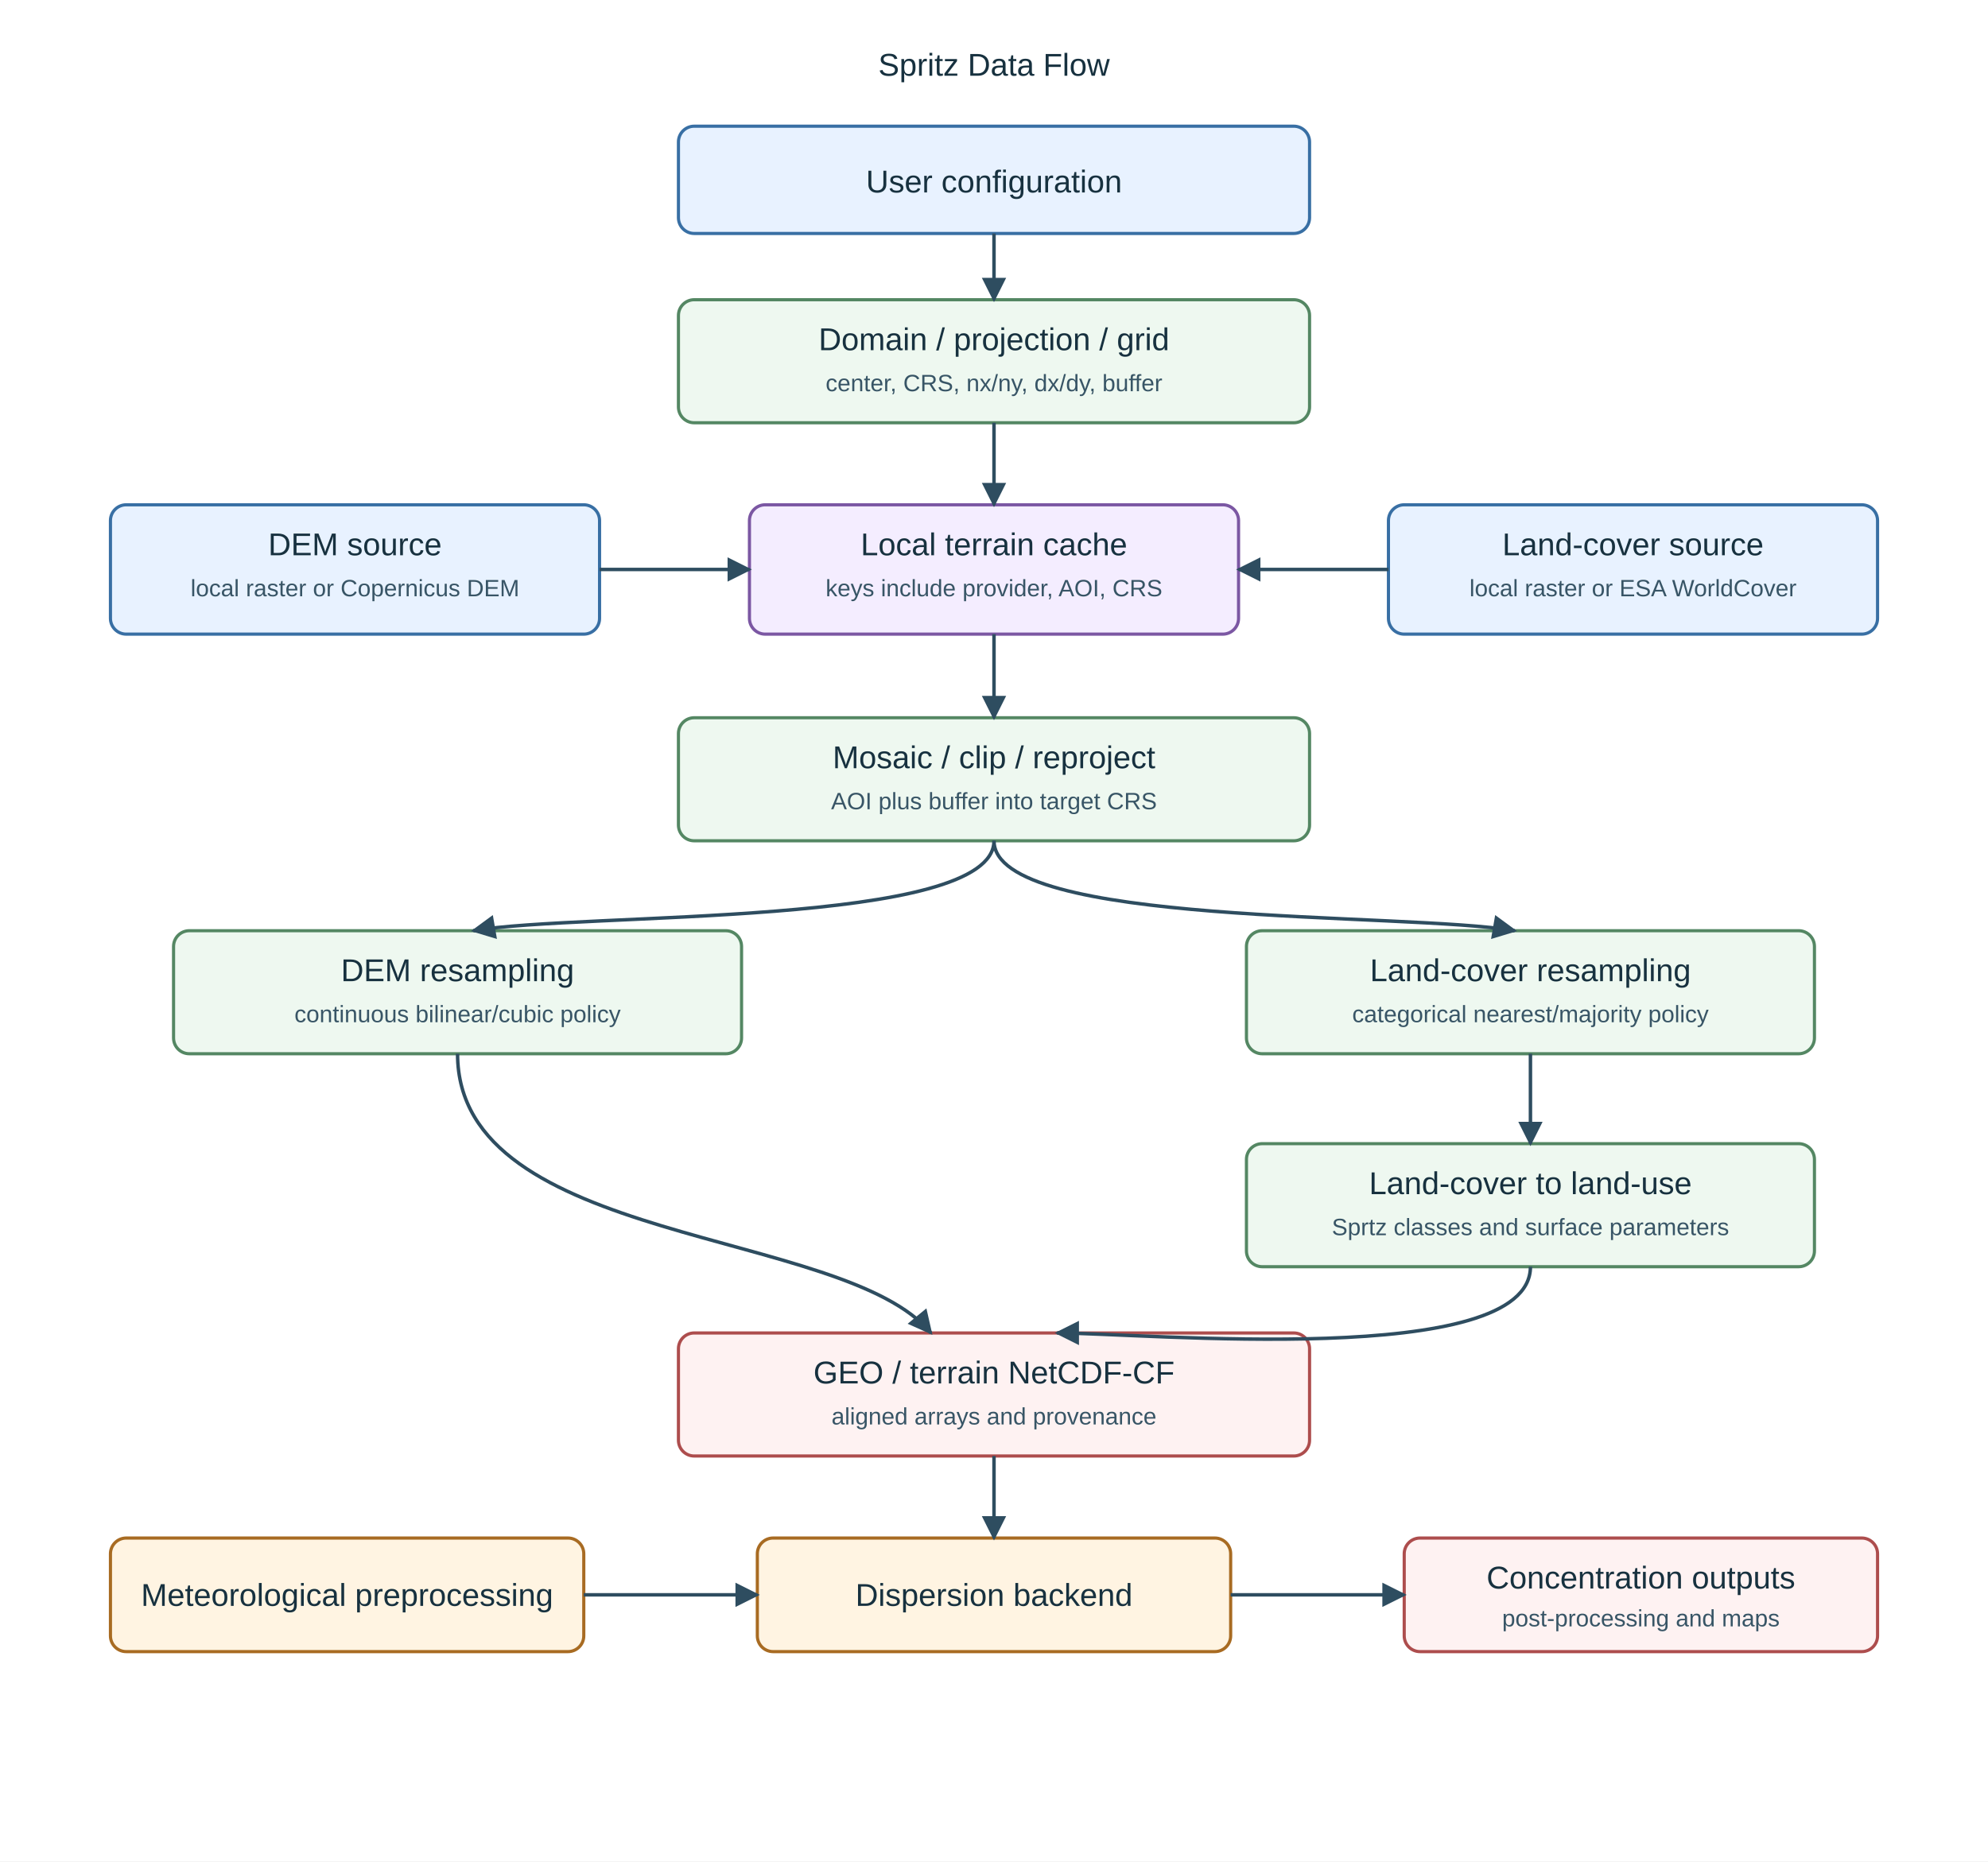
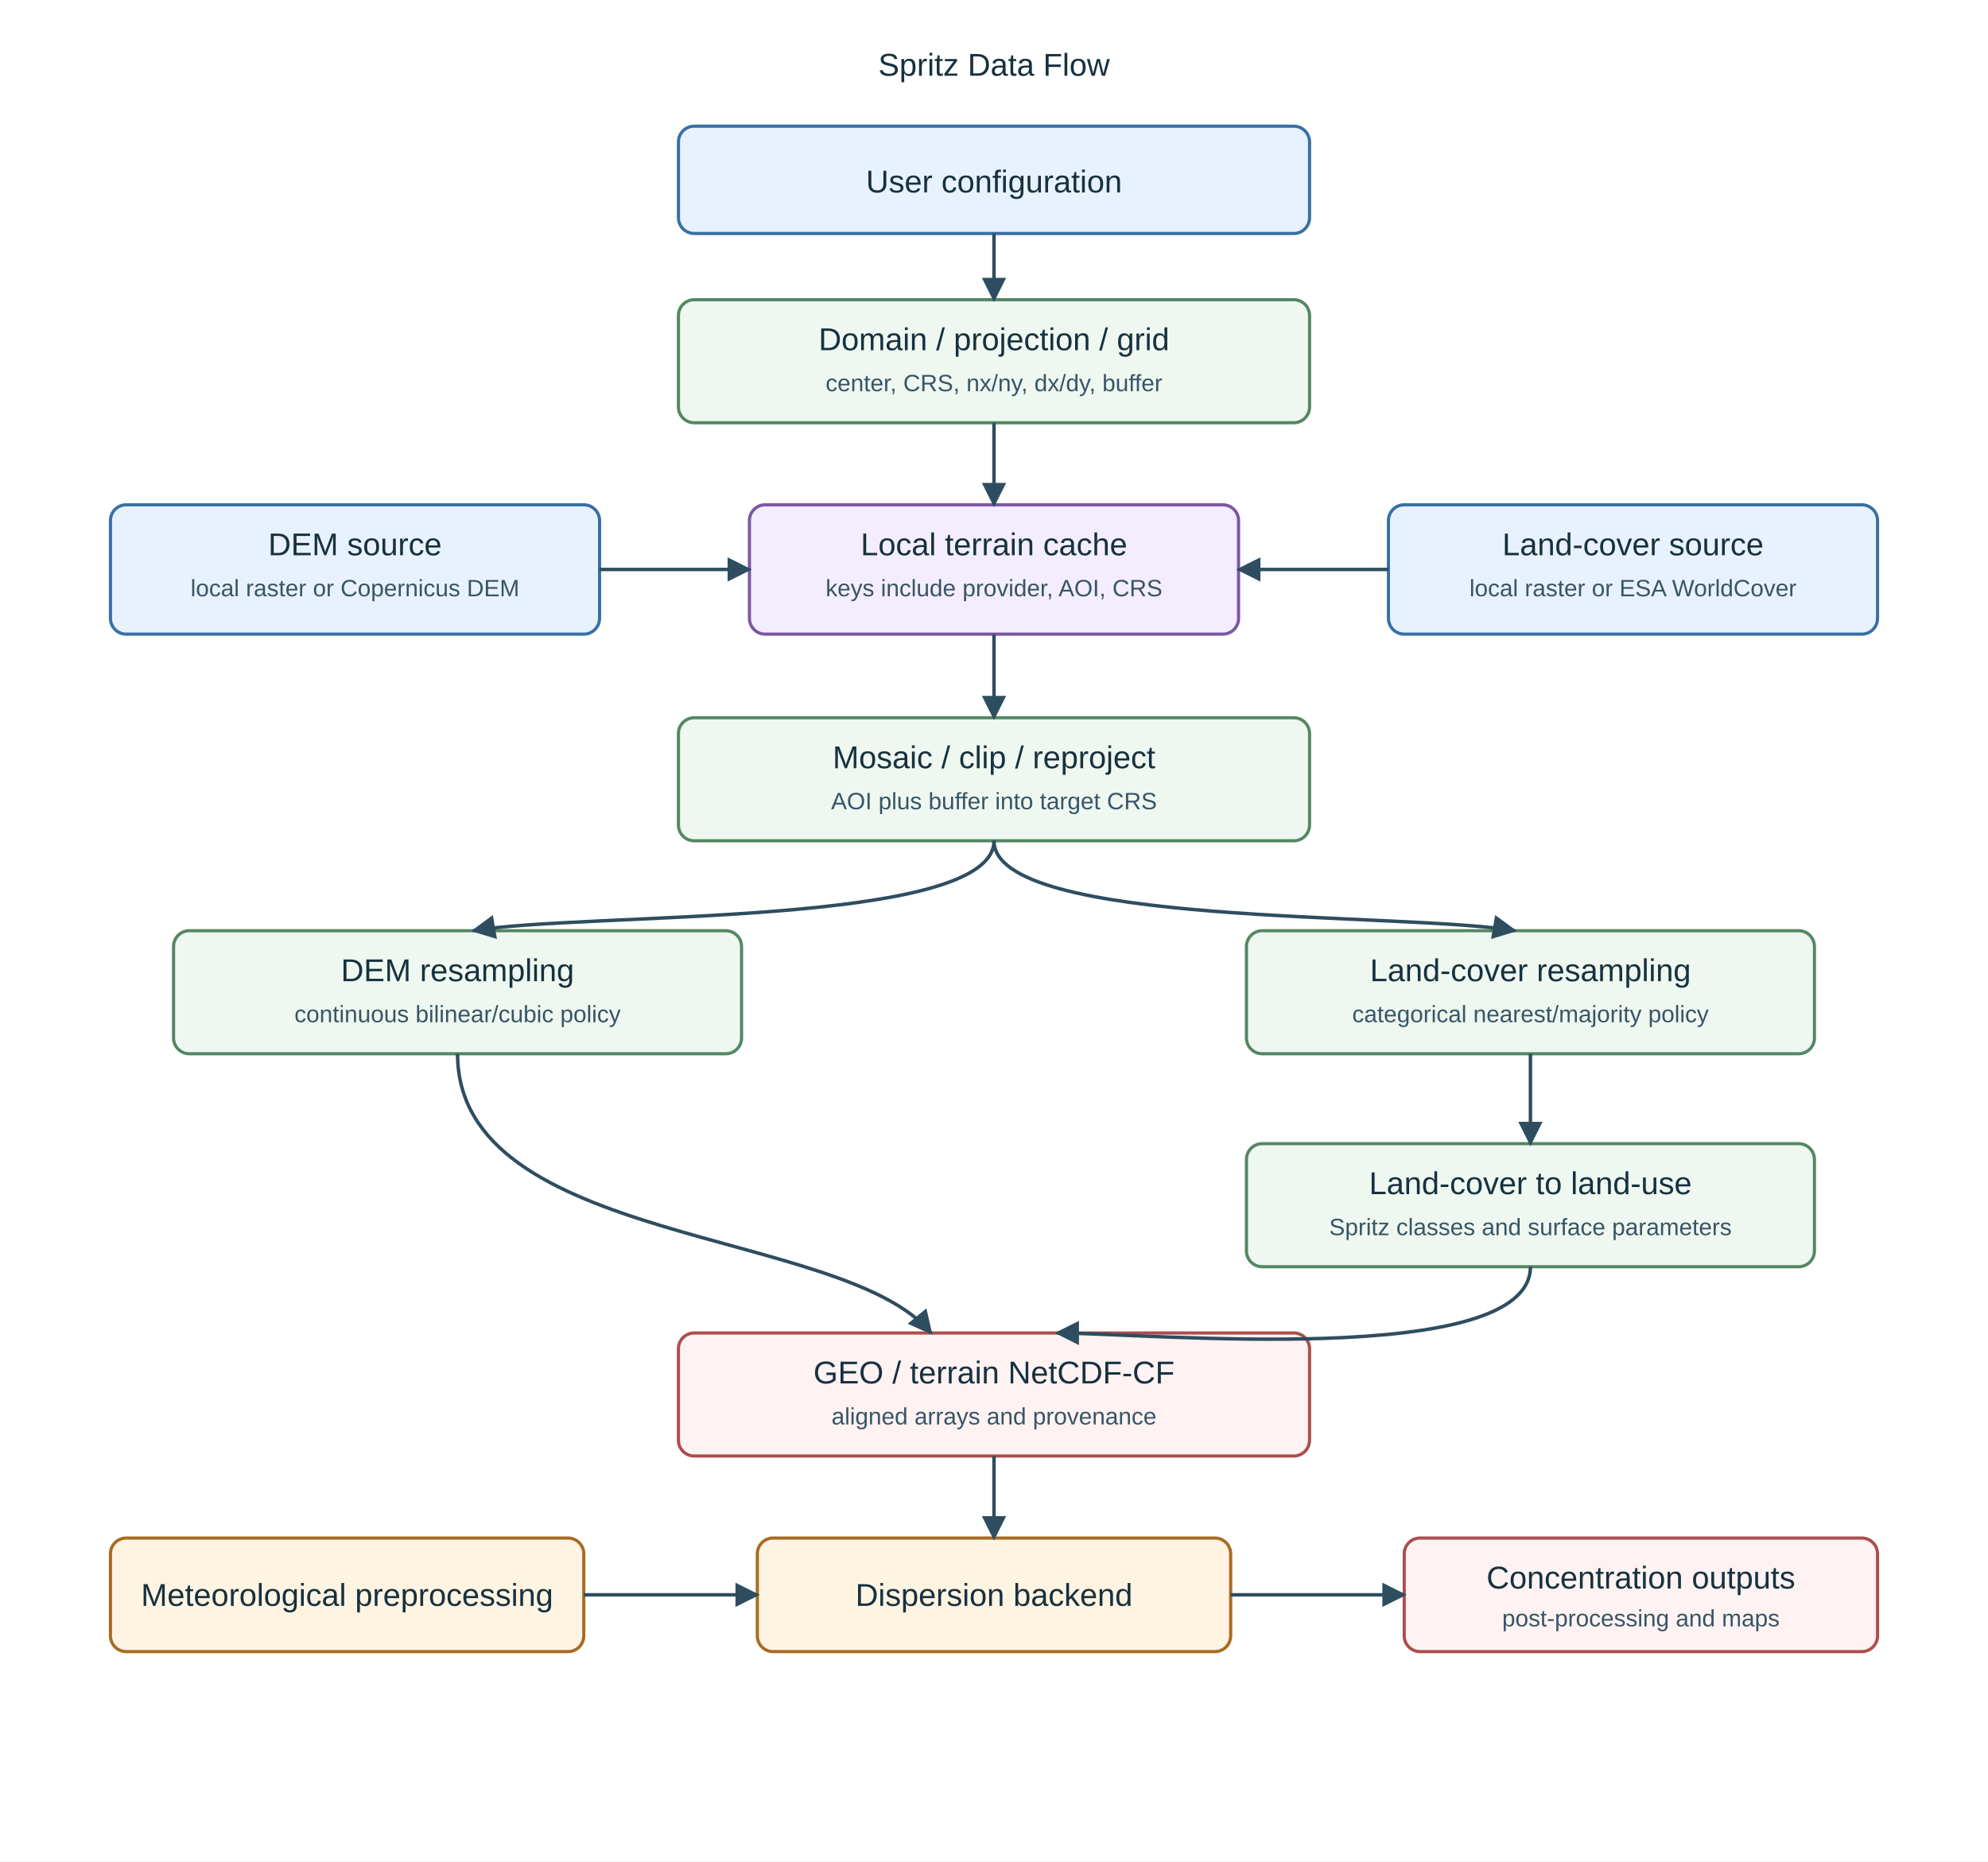
<svg xmlns="http://www.w3.org/2000/svg" viewBox="0 0 1260 1180" role="img" aria-labelledby="title desc">
  <defs>
    <marker id="arrow" viewBox="0 0 10 10" refX="9" refY="5" markerWidth="7" markerHeight="7" orient="auto-start-reverse">
      <path d="M0 0l10 5-10 5z" fill="#2e4d60" />
    </marker>
    <style>
      .external{fill:#e8f2ff;stroke:#386fa4;stroke-width:2;rx:10}
      .cache{fill:#f4edff;stroke:#7b57a3;stroke-width:2;rx:10}
      .step{fill:#eef8f0;stroke:#548763;stroke-width:2;rx:10}
      .model{fill:#fff4e2;stroke:#a86b22;stroke-width:2;rx:10}
      .output{fill:#fef2f2;stroke:#ad4d4d;stroke-width:2;rx:10}
      .text{font-family:Arial,Helvetica,sans-serif;font-size:20px;fill:#17313f}
      .small{font-family:Arial,Helvetica,sans-serif;font-size:15px;fill:#385566}
      .line{stroke:#2e4d60;stroke-width:2.2;fill:none;marker-end:url(#arrow)}
    </style>
  </defs>
  <rect width="1260" height="1180" fill="#ffffff" />
  <text x="630" y="48" text-anchor="middle" class="text" font-size="32">Spritz Data Flow</text>
  <rect x="430" y="80" width="400" height="68" class="external" />
  <text x="630" y="122" text-anchor="middle" class="text">User configuration</text>
  <rect x="430" y="190" width="400" height="78" class="step" />
  <text x="630" y="222" text-anchor="middle" class="text">Domain / projection / grid</text>
  <text x="630" y="248" text-anchor="middle" class="small">center, CRS, nx/ny, dx/dy, buffer</text>
  <rect x="70" y="320" width="310" height="82" class="external" />
  <text x="225" y="352" text-anchor="middle" class="text">DEM source</text>
  <text x="225" y="378" text-anchor="middle" class="small">local raster or Copernicus DEM</text>
  <rect x="475" y="320" width="310" height="82" class="cache" />
  <text x="630" y="352" text-anchor="middle" class="text">Local terrain cache</text>
  <text x="630" y="378" text-anchor="middle" class="small">keys include provider, AOI, CRS</text>
  <rect x="880" y="320" width="310" height="82" class="external" />
  <text x="1035" y="352" text-anchor="middle" class="text">Land-cover source</text>
  <text x="1035" y="378" text-anchor="middle" class="small">local raster or ESA WorldCover</text>
  <rect x="430" y="455" width="400" height="78" class="step" />
  <text x="630" y="487" text-anchor="middle" class="text">Mosaic / clip / reproject</text>
  <text x="630" y="513" text-anchor="middle" class="small">AOI plus buffer into target CRS</text>
  <rect x="110" y="590" width="360" height="78" class="step" />
  <text x="290" y="622" text-anchor="middle" class="text">DEM resampling</text>
  <text x="290" y="648" text-anchor="middle" class="small">continuous bilinear/cubic policy</text>
  <rect x="790" y="590" width="360" height="78" class="step" />
  <text x="970" y="622" text-anchor="middle" class="text">Land-cover resampling</text>
  <text x="970" y="648" text-anchor="middle" class="small">categorical nearest/majority policy</text>
  <rect x="790" y="725" width="360" height="78" class="step" />
  <text x="970" y="757" text-anchor="middle" class="text">Land-cover to land-use</text>
-   <text x="970" y="783" text-anchor="middle" class="small">Sprtz classes and surface parameters</text>
+   <text x="970" y="783" text-anchor="middle" class="small">Spritz classes and surface parameters</text>
  <rect x="430" y="845" width="400" height="78" class="output" />
  <text x="630" y="877" text-anchor="middle" class="text">GEO / terrain NetCDF-CF</text>
  <text x="630" y="903" text-anchor="middle" class="small">aligned arrays and provenance</text>
  <rect x="70" y="975" width="300" height="72" class="model" />
  <text x="220" y="1018" text-anchor="middle" class="text">Meteorological preprocessing</text>
  <rect x="480" y="975" width="300" height="72" class="model" />
  <text x="630" y="1018" text-anchor="middle" class="text">Dispersion backend</text>
  <rect x="890" y="975" width="300" height="72" class="output" />
  <text x="1040" y="1007" text-anchor="middle" class="text">Concentration outputs</text>
  <text x="1040" y="1031" text-anchor="middle" class="small">post-processing and maps</text>
  <path d="M630 148v42" class="line" />
  <path d="M630 268v52" class="line" />
  <path d="M380 361h95" class="line" />
  <path d="M880 361h-95" class="line" />
  <path d="M630 402v53" class="line" />
  <path d="M630 533c0 55-260 45-330 57" class="line" />
  <path d="M630 533c0 55 260 45 330 57" class="line" />
  <path d="M970 668v57" class="line" />
  <path d="M290 668c0 122 245 110 300 177" class="line" />
  <path d="M970 803c0 65-245 42-300 42" class="line" />
  <path d="M630 923v52" class="line" />
  <path d="M370 1011h110" class="line" />
  <path d="M780 1011h110" class="line" />
</svg>
